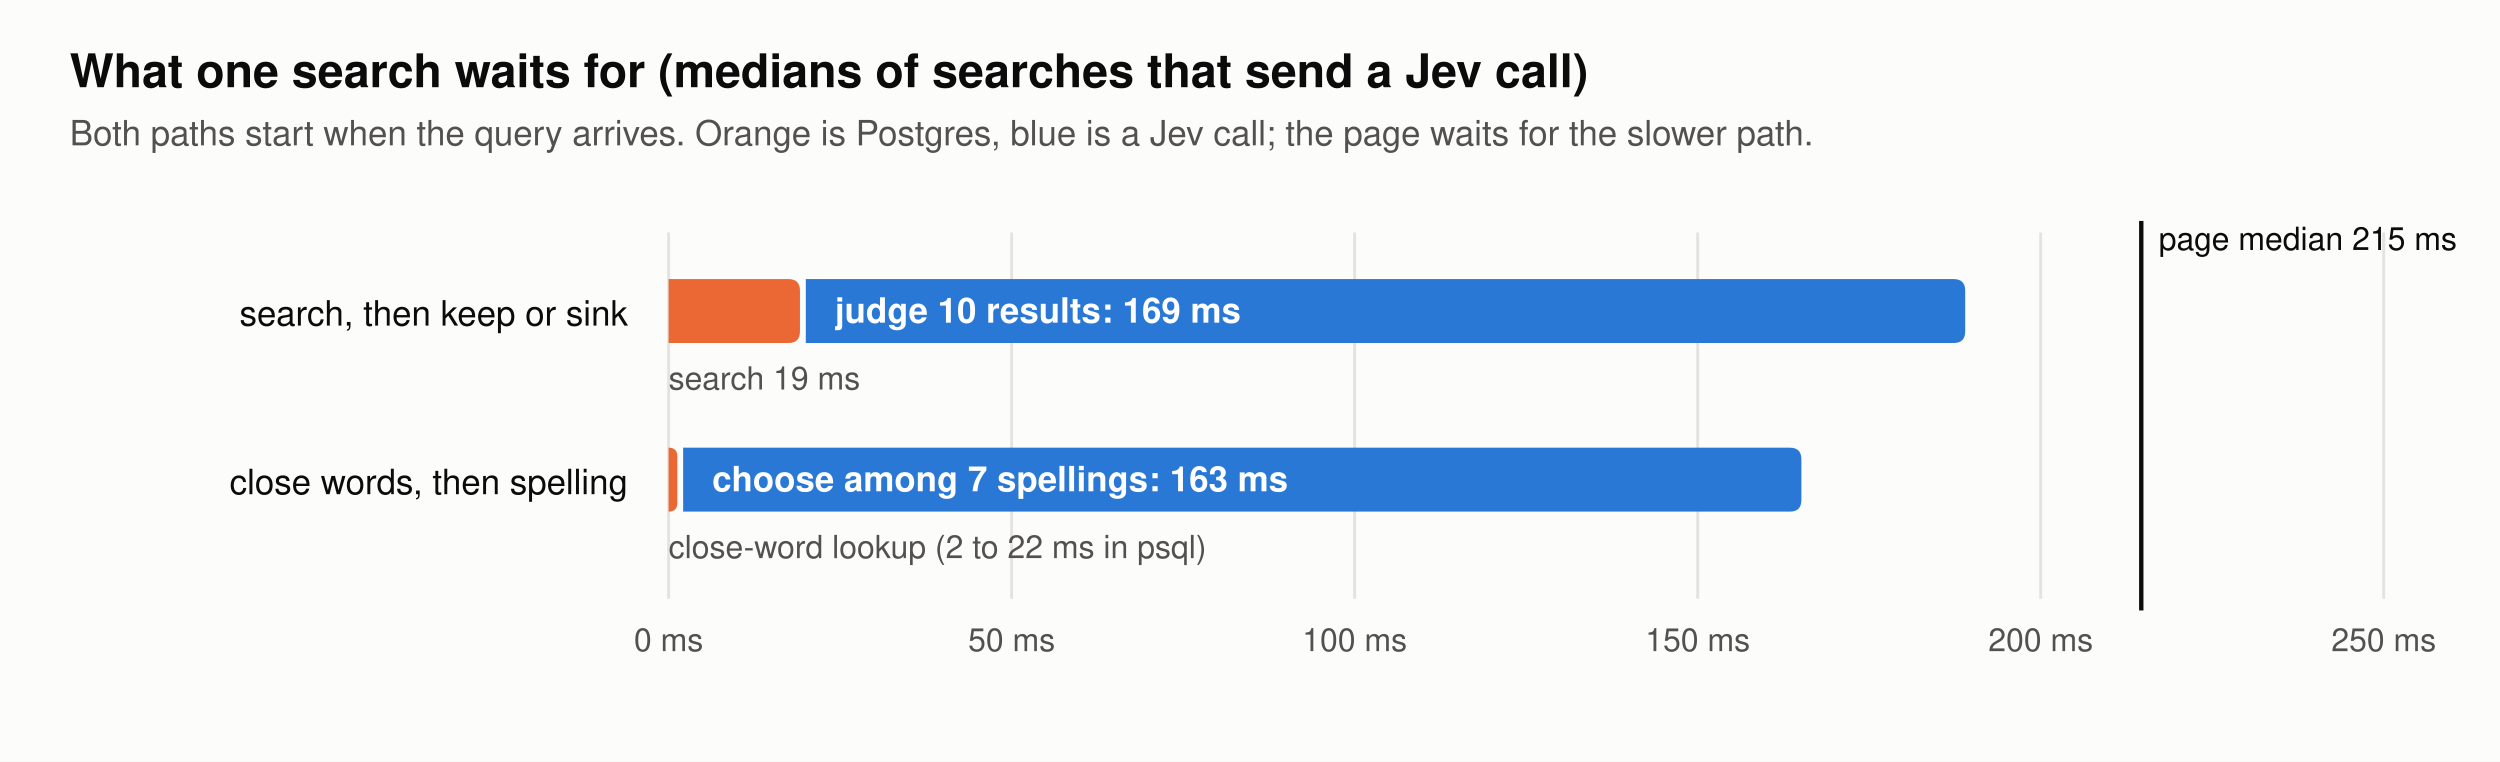
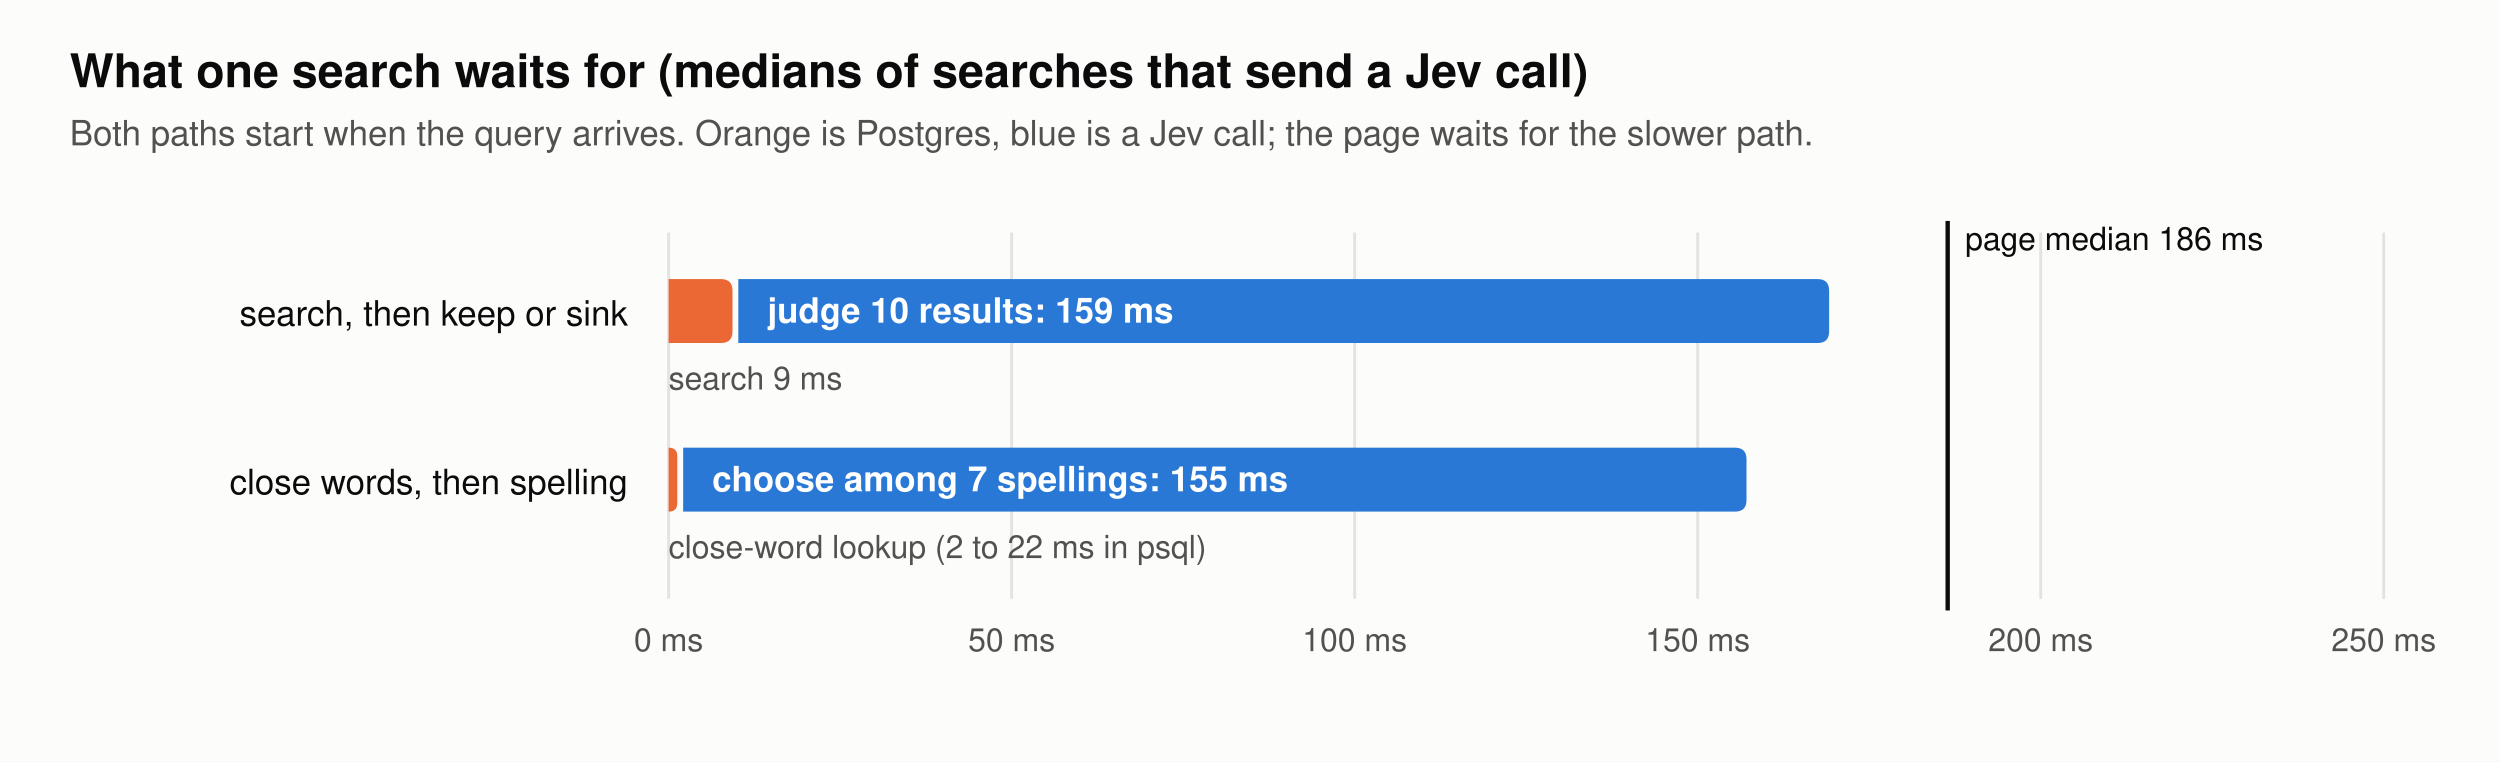
<svg xmlns="http://www.w3.org/2000/svg" width="860" height="262" viewBox="0 0 860 262" role="img" font-family="-apple-system, 'Segoe UI', Helvetica, Arial, sans-serif">
  <rect width="860" height="262" fill="#fcfcfb" />
  <text x="24.0" y="30.0" font-size="16" fill="#0b0b0b" font-weight="600">What one search waits for (medians of searches that send a Jev call)</text>
  <text x="24.0" y="50.0" font-size="12" fill="#52514e">Both paths start when the query arrives. Orange is Postgres, blue is a Jev call; the page waits for the slower path.</text>
  <line x1="230.0" y1="80.0" x2="230.0" y2="206.0" stroke="#e4e3df" stroke-width="1" />
  <text x="230.0" y="224.0" font-size="11" fill="#52514e" text-anchor="middle">0 ms</text>
  <line x1="348.0" y1="80.0" x2="348.0" y2="206.0" stroke="#e4e3df" stroke-width="1" />
  <text x="348.0" y="224.0" font-size="11" fill="#52514e" text-anchor="middle">50 ms</text>
  <line x1="466.0" y1="80.0" x2="466.0" y2="206.0" stroke="#e4e3df" stroke-width="1" />
  <text x="466.0" y="224.0" font-size="11" fill="#52514e" text-anchor="middle">100 ms</text>
  <line x1="584.0" y1="80.0" x2="584.0" y2="206.0" stroke="#e4e3df" stroke-width="1" />
  <text x="584.0" y="224.0" font-size="11" fill="#52514e" text-anchor="middle">150 ms</text>
  <line x1="702.0" y1="80.0" x2="702.0" y2="206.0" stroke="#e4e3df" stroke-width="1" />
  <text x="702.0" y="224.0" font-size="11" fill="#52514e" text-anchor="middle">200 ms</text>
  <line x1="820.0" y1="80.0" x2="820.0" y2="206.0" stroke="#e4e3df" stroke-width="1" />
  <text x="820.0" y="224.0" font-size="11" fill="#52514e" text-anchor="middle">250 ms</text>
  <text x="216.0" y="112.0" font-size="12" fill="#0b0b0b" text-anchor="end">search, then keep or sink</text>
-   <path d="M230,96H271.19Q275.19,96 275.19,100V114Q275.19,118 271.19,118H230Z" fill="#eb6834" />
-   <path d="M277.19,96H672.03Q676.03,96 676.03,100V114Q676.03,118 672.03,118H277.19Z" fill="#2a78d6" />
-   <text x="287.2" y="111.0" font-size="12" fill="#ffffff" font-weight="600">judge 10 results: 169 ms</text>
-   <text x="230.0" y="134.0" font-size="11" fill="#52514e">search 19 ms</text>
+   <path d="M230,96H247.98Q251.98,96 251.98,100V114Q251.98,118 247.98,118H230Z" fill="#eb6834" />
+   <path d="M253.98,96H625.22Q629.22,96 629.22,100V114Q629.22,118 625.22,118H253.98Z" fill="#2a78d6" />
+   <text x="264.0" y="111.0" font-size="12" fill="#ffffff" font-weight="600">judge 10 results: 159 ms</text>
+   <text x="230.0" y="134.0" font-size="11" fill="#52514e">search 9 ms</text>
  <text x="216.0" y="170.0" font-size="12" fill="#0b0b0b" text-anchor="end">close words, then spelling</text>
  <path d="M230,154H230Q233,154 233,157V173Q233,176 230,176H230Z" fill="#eb6834" />
-   <path d="M235,154H615.68Q619.68,154 619.68,158V172Q619.68,176 615.68,176H235Z" fill="#2a78d6" />
-   <text x="245.0" y="169.0" font-size="12" fill="#ffffff" font-weight="600">choose among 7 spellings: 163 ms</text>
+   <path d="M235,154H596.8Q600.8,154 600.8,158V172Q600.8,176 596.8,176H235Z" fill="#2a78d6" />
+   <text x="245.0" y="169.0" font-size="12" fill="#ffffff" font-weight="600">choose among 7 spellings: 155 ms</text>
  <text x="230.0" y="192.0" font-size="11" fill="#52514e">close-word lookup (2 to 22 ms in psql)</text>
-   <line x1="736.6" y1="76.0" x2="736.6" y2="210.0" stroke="#0b0b0b" stroke-width="1.5" />
-   <text x="742.6" y="86.0" font-size="11" fill="#0b0b0b">page median 215 ms</text>
+   <line x1="670.0" y1="76.0" x2="670.0" y2="210.0" stroke="#0b0b0b" stroke-width="1.5" />
+   <text x="676.0" y="86.0" font-size="11" fill="#0b0b0b">page median 186 ms</text>
</svg>
